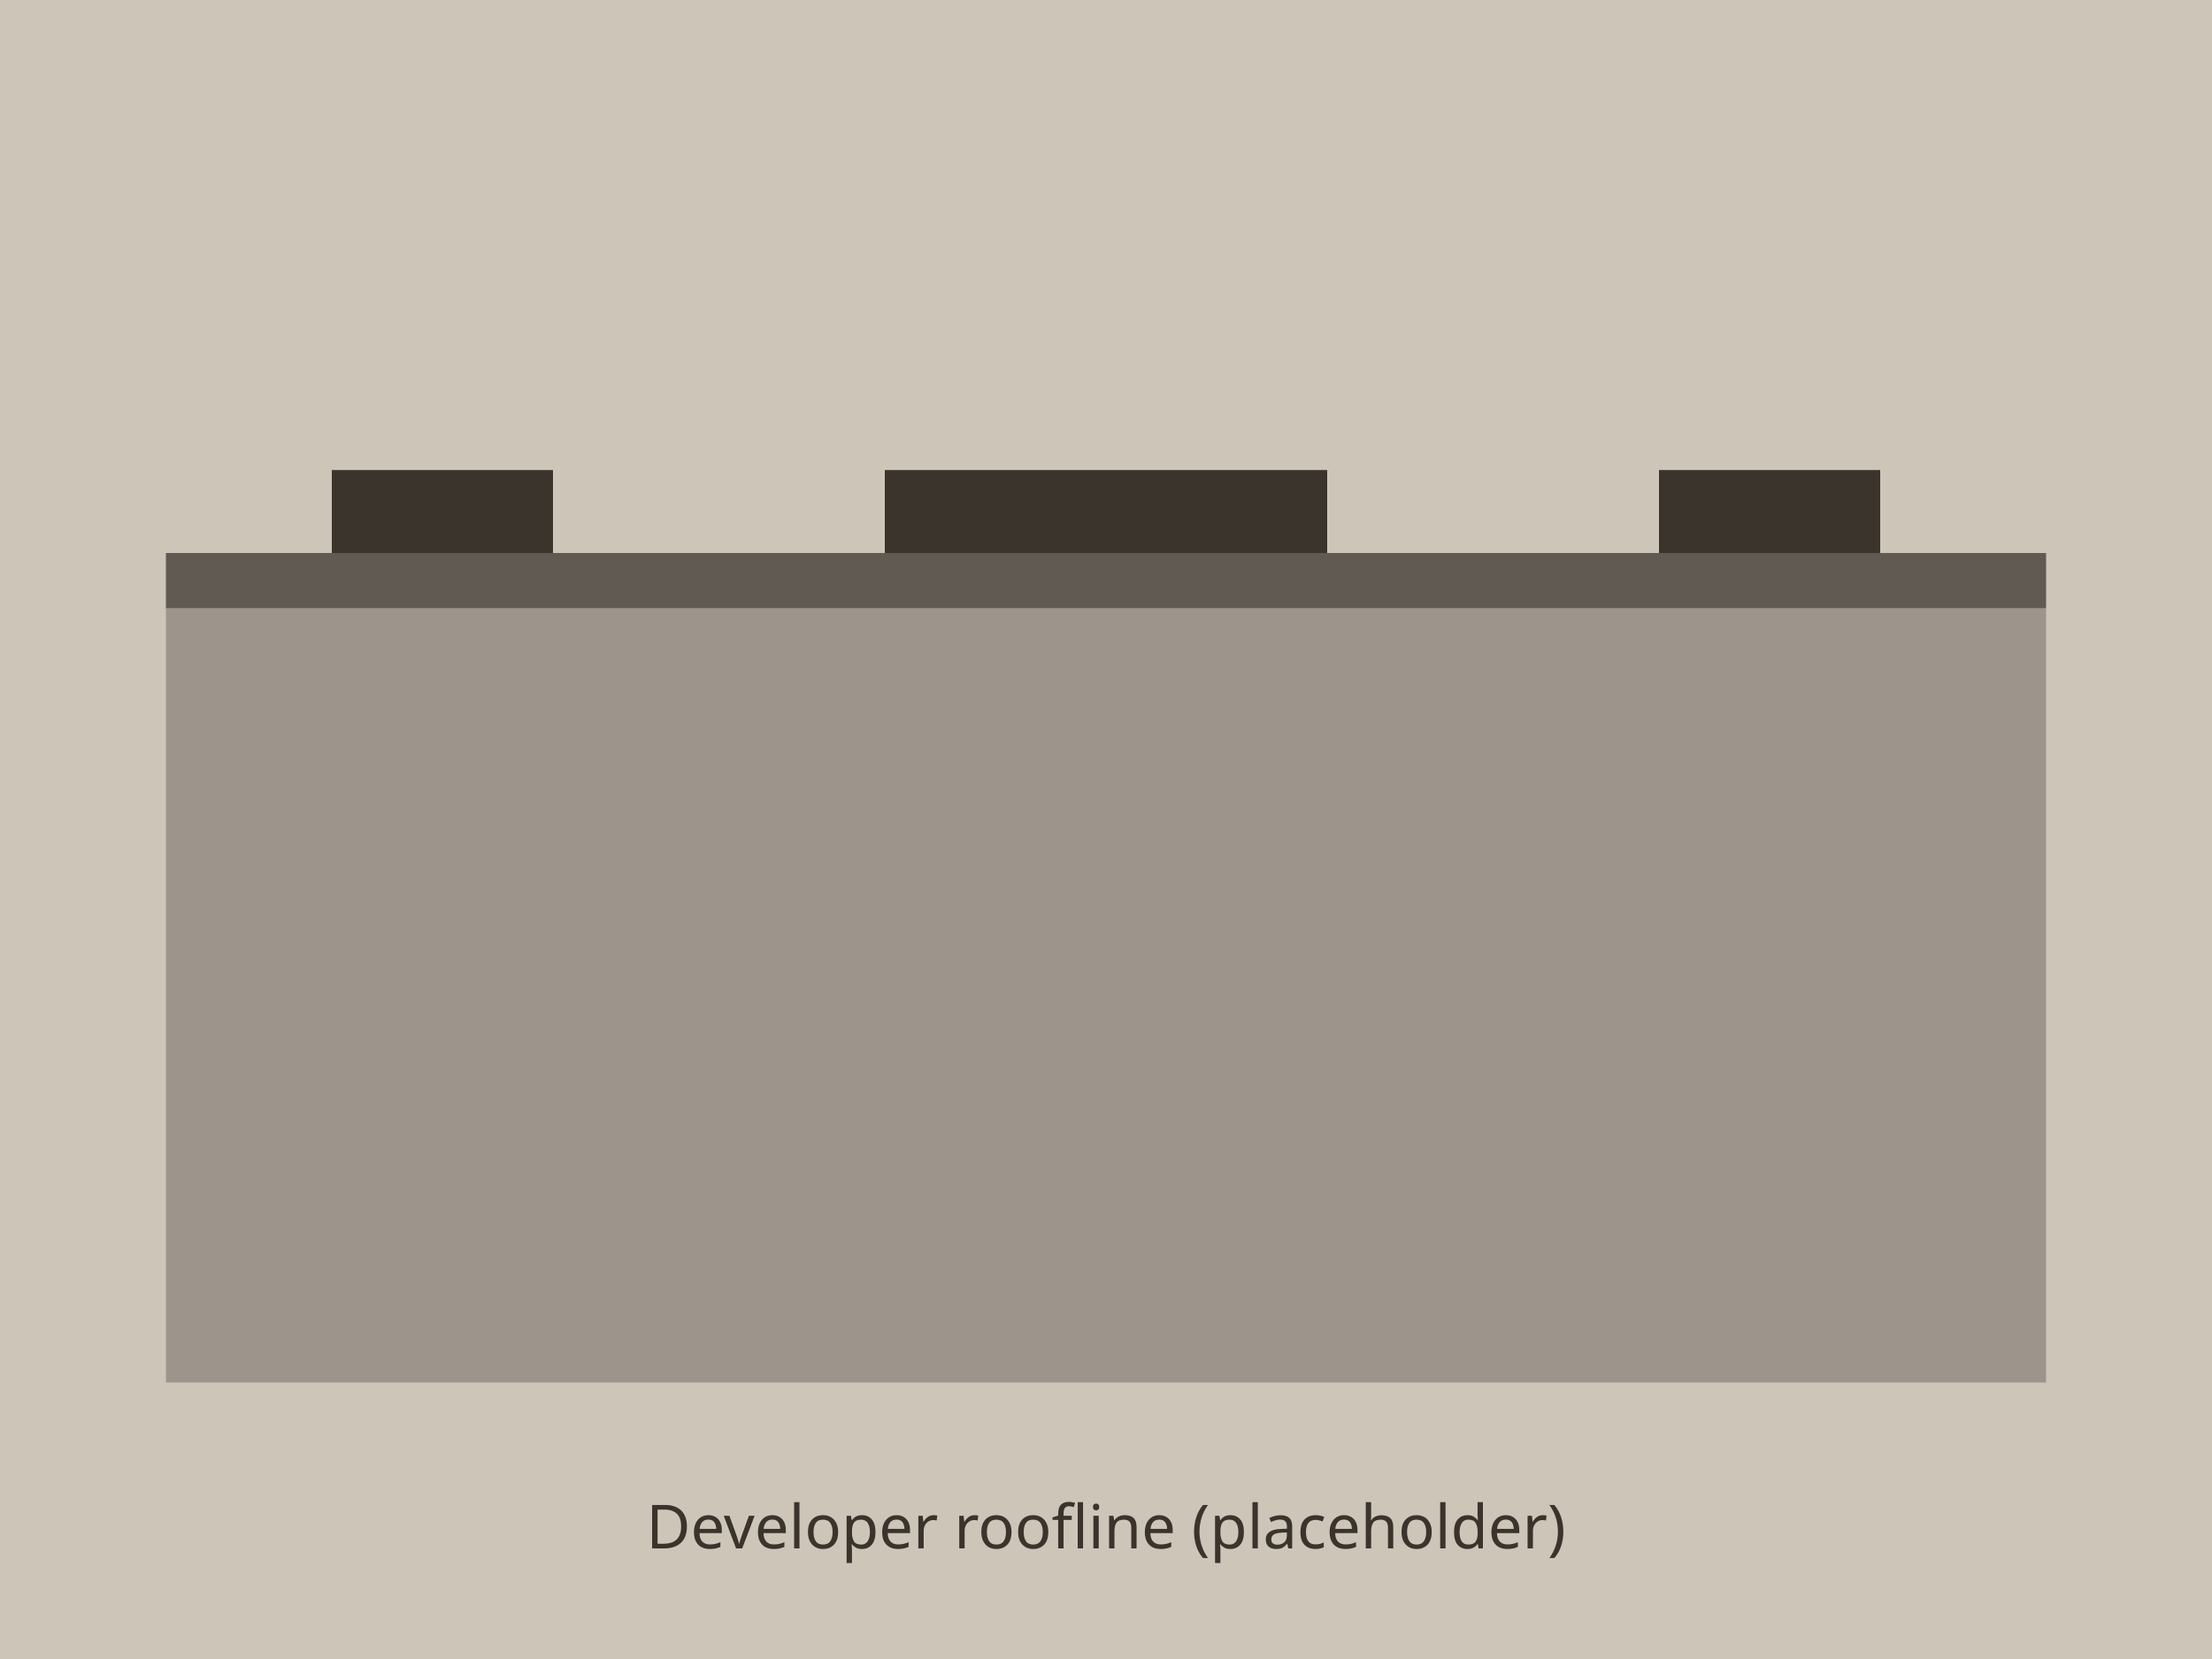
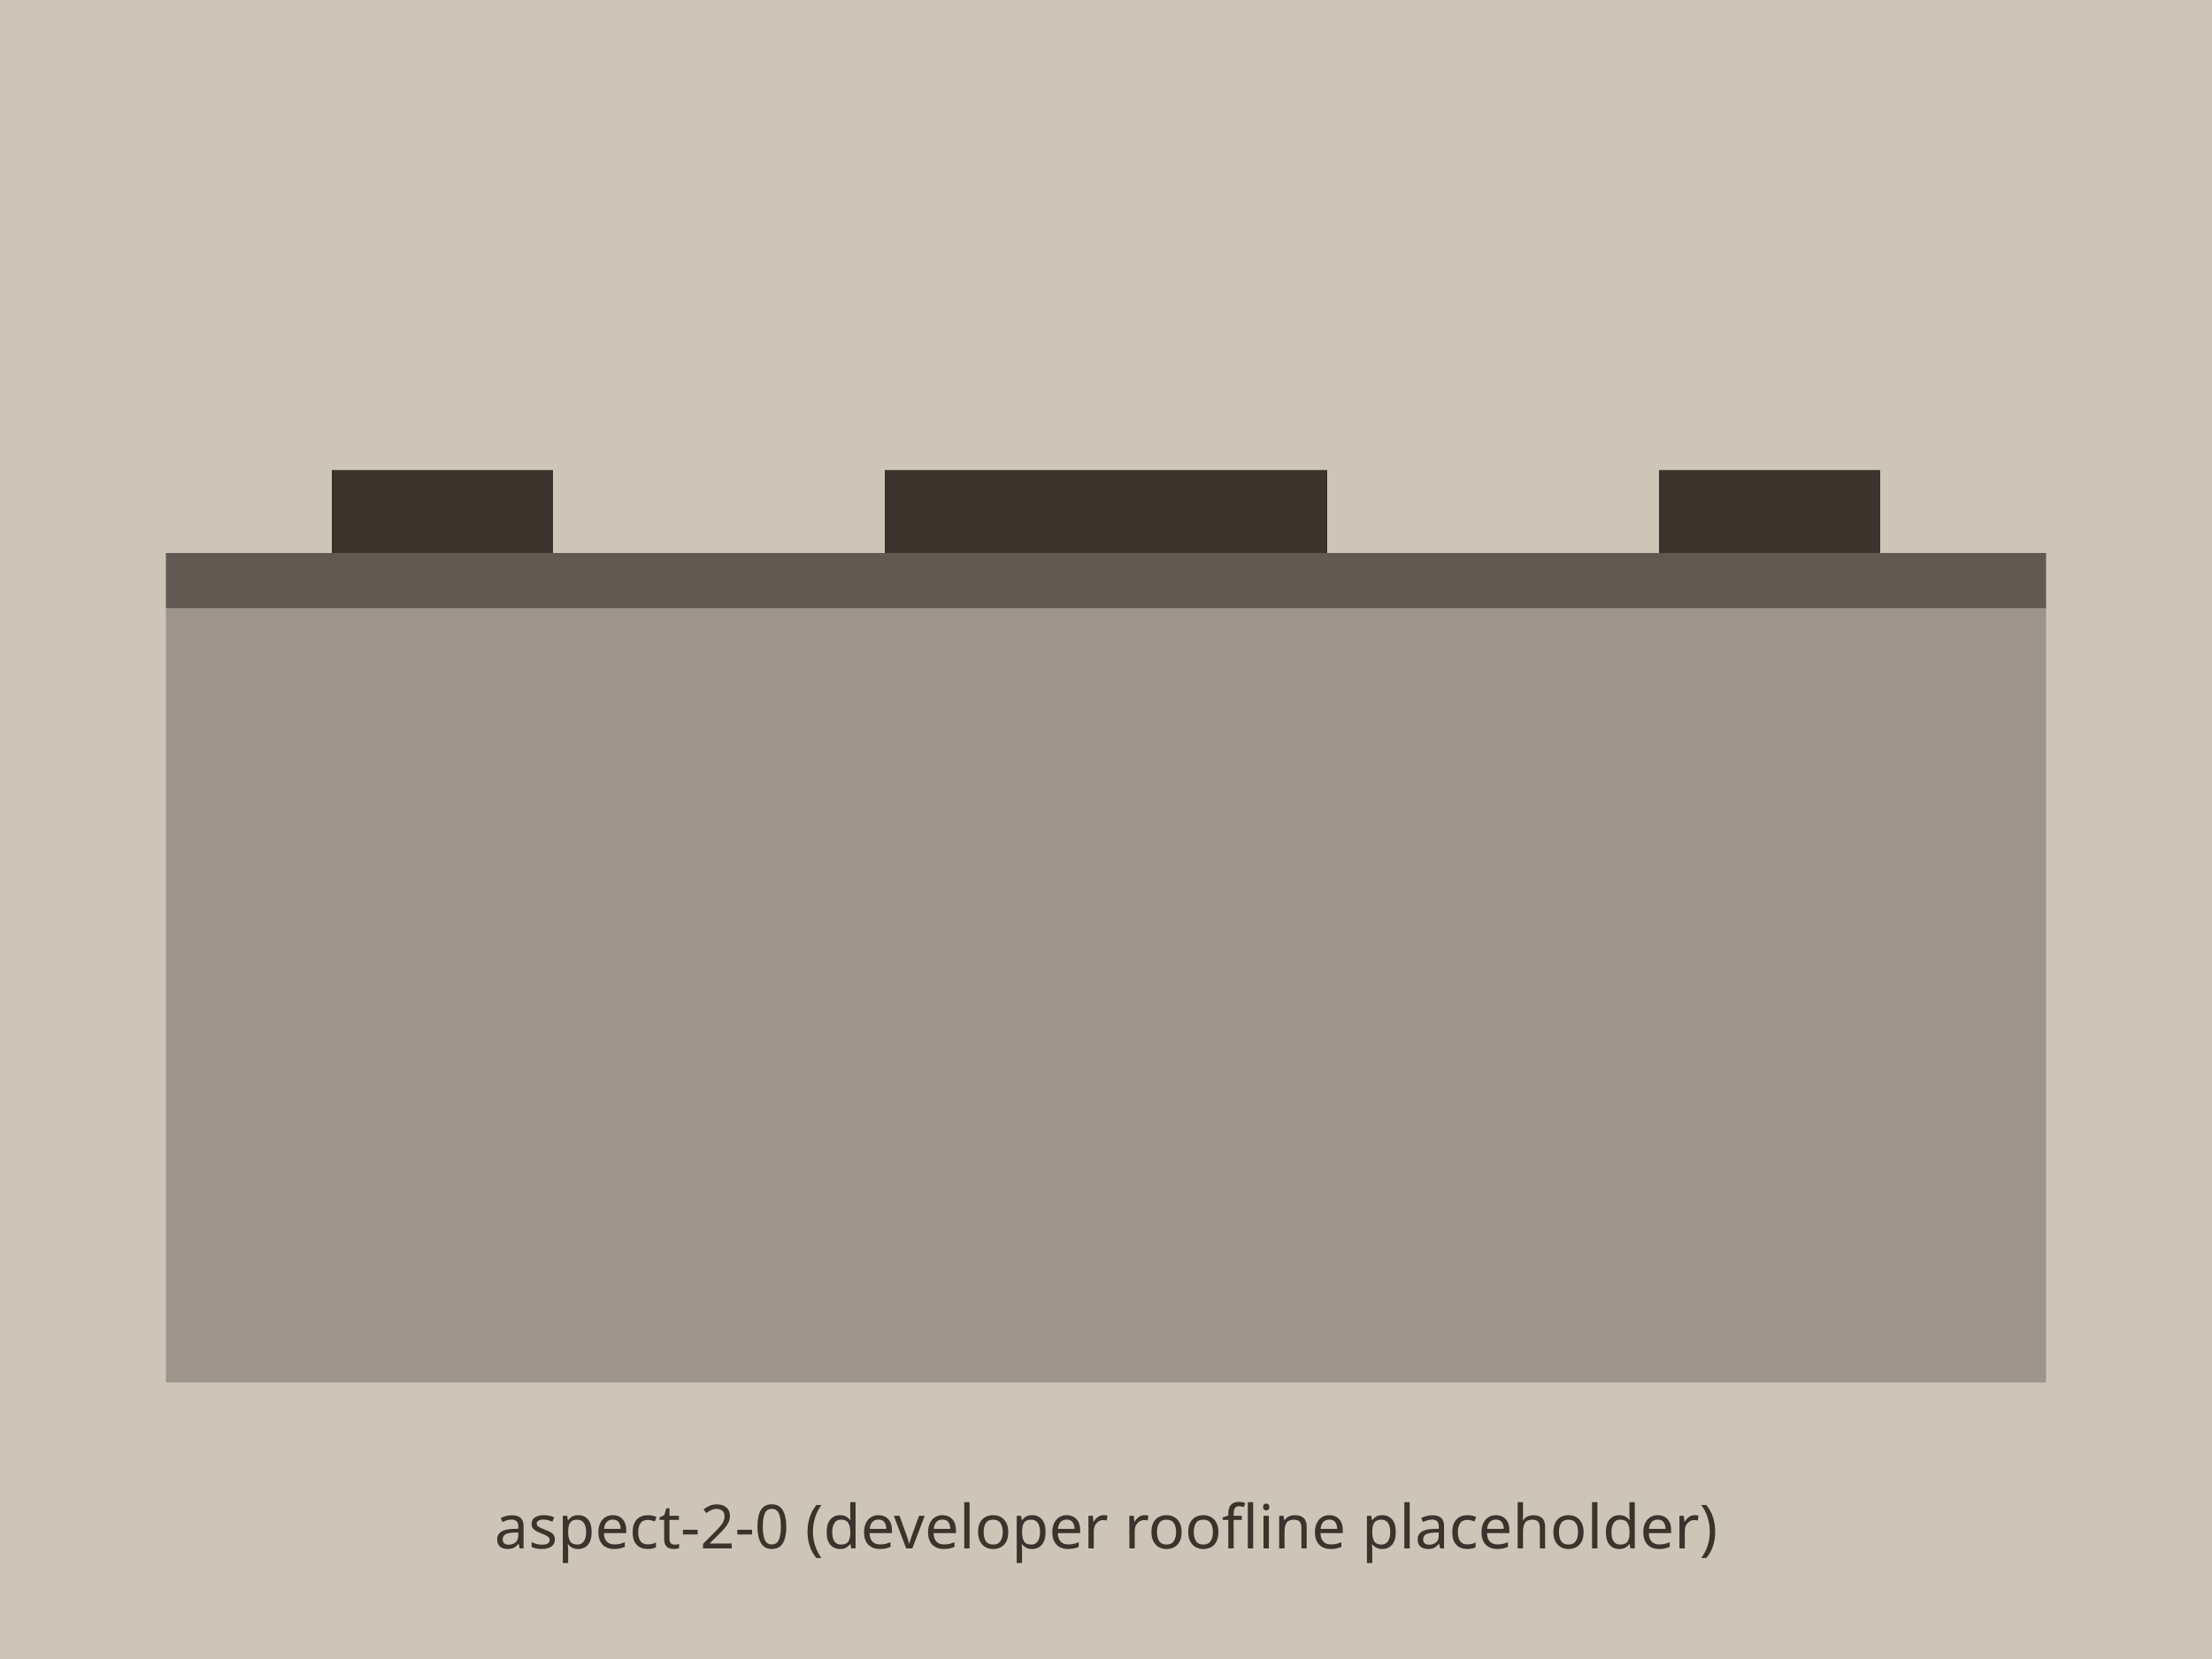
<svg xmlns="http://www.w3.org/2000/svg" viewBox="0 0 800 600">
  <rect width="800" height="600" fill="#cdc6b8" />
  <rect x="60" y="220" width="680" height="280" fill="#9d958b" />
  <rect x="60" y="200" width="680" height="20" fill="#605a52" />
  <rect x="120" y="170" width="80" height="30" fill="#3a342c" />
  <rect x="320" y="170" width="160" height="30" fill="#3a342c" />
  <rect x="600" y="170" width="80" height="30" fill="#3a342c" />
-   <text x="400" y="560" font-family="sans-serif" font-size="22" fill="#3a342c" text-anchor="middle">Developer roofline (placeholder)</text>
+   <text x="400" y="560" font-family="sans-serif" font-size="22" fill="#3a342c" text-anchor="middle">aspect-2-0 (developer roofline placeholder)</text>
</svg>
